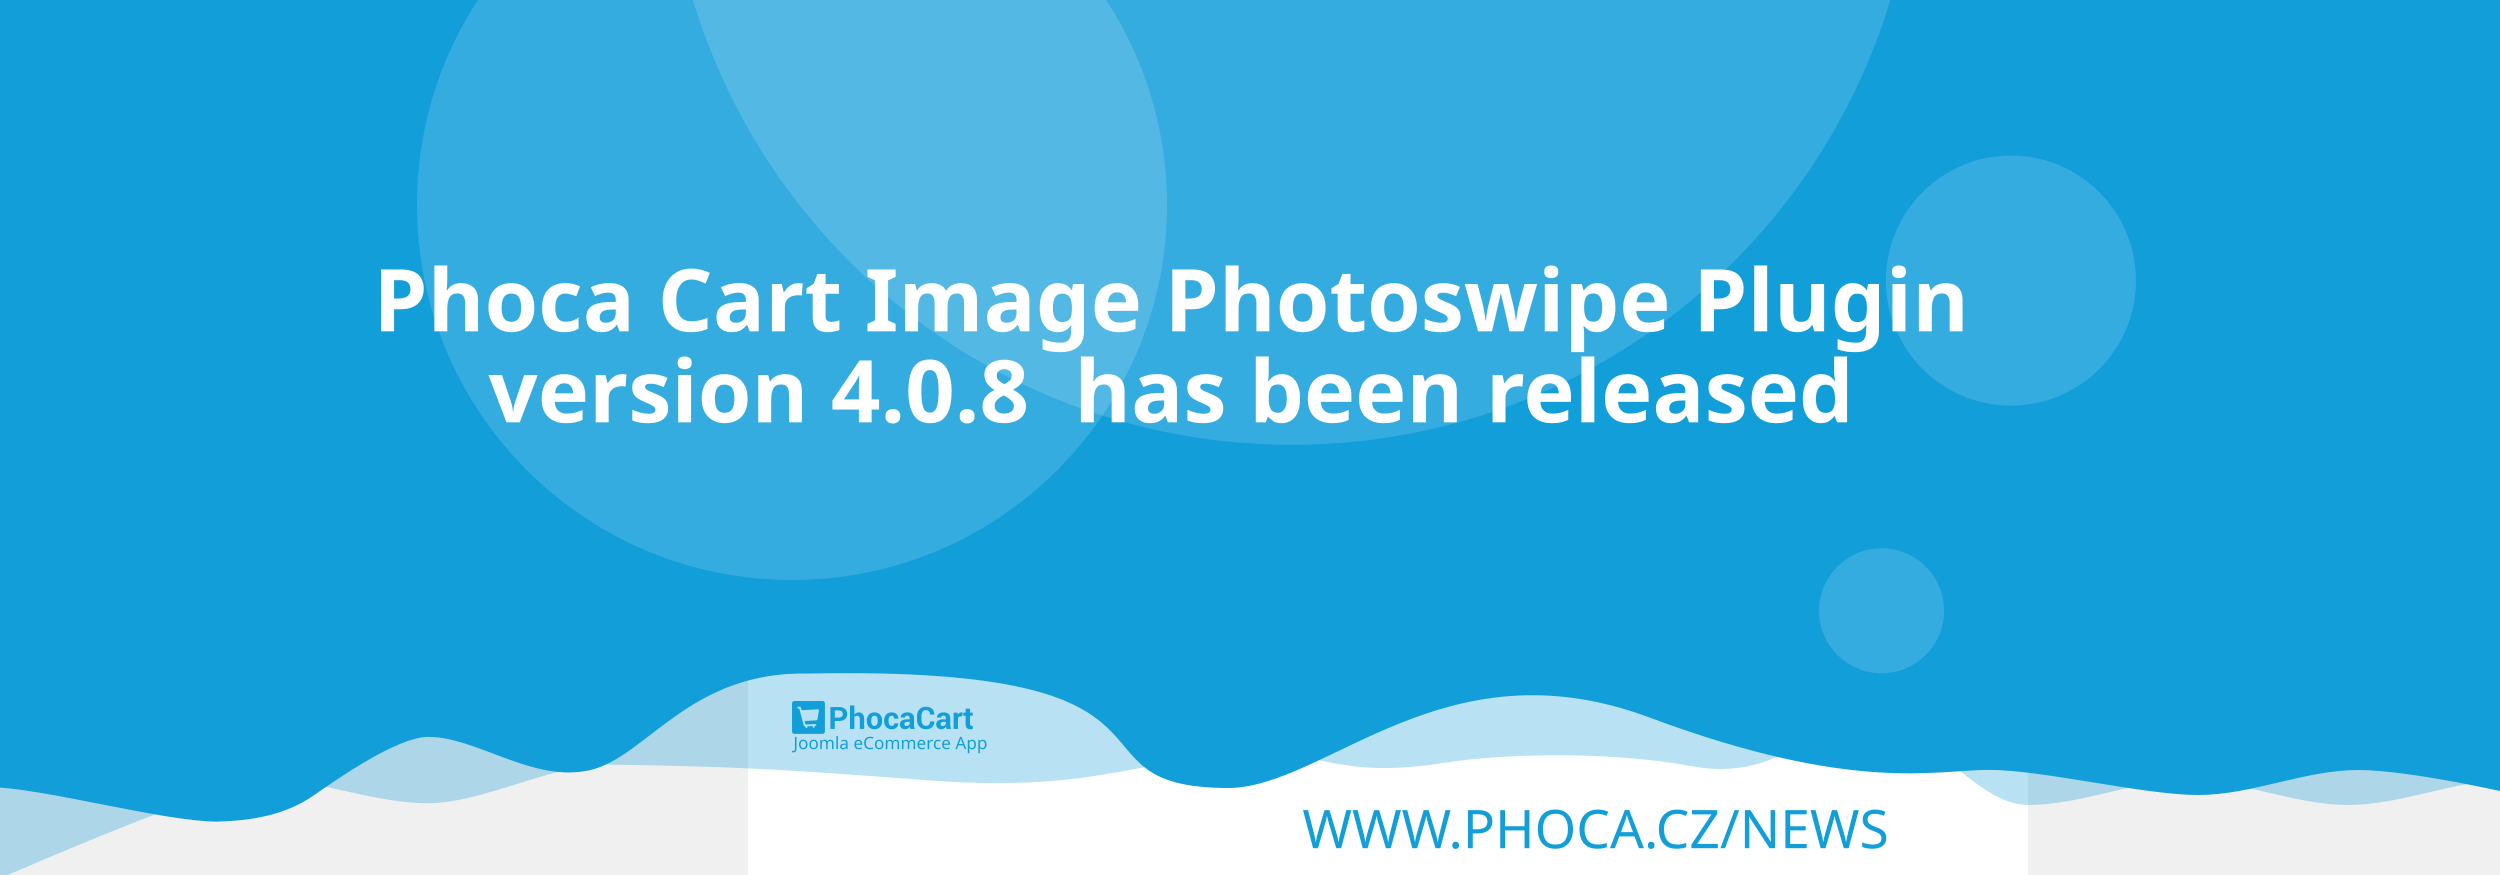
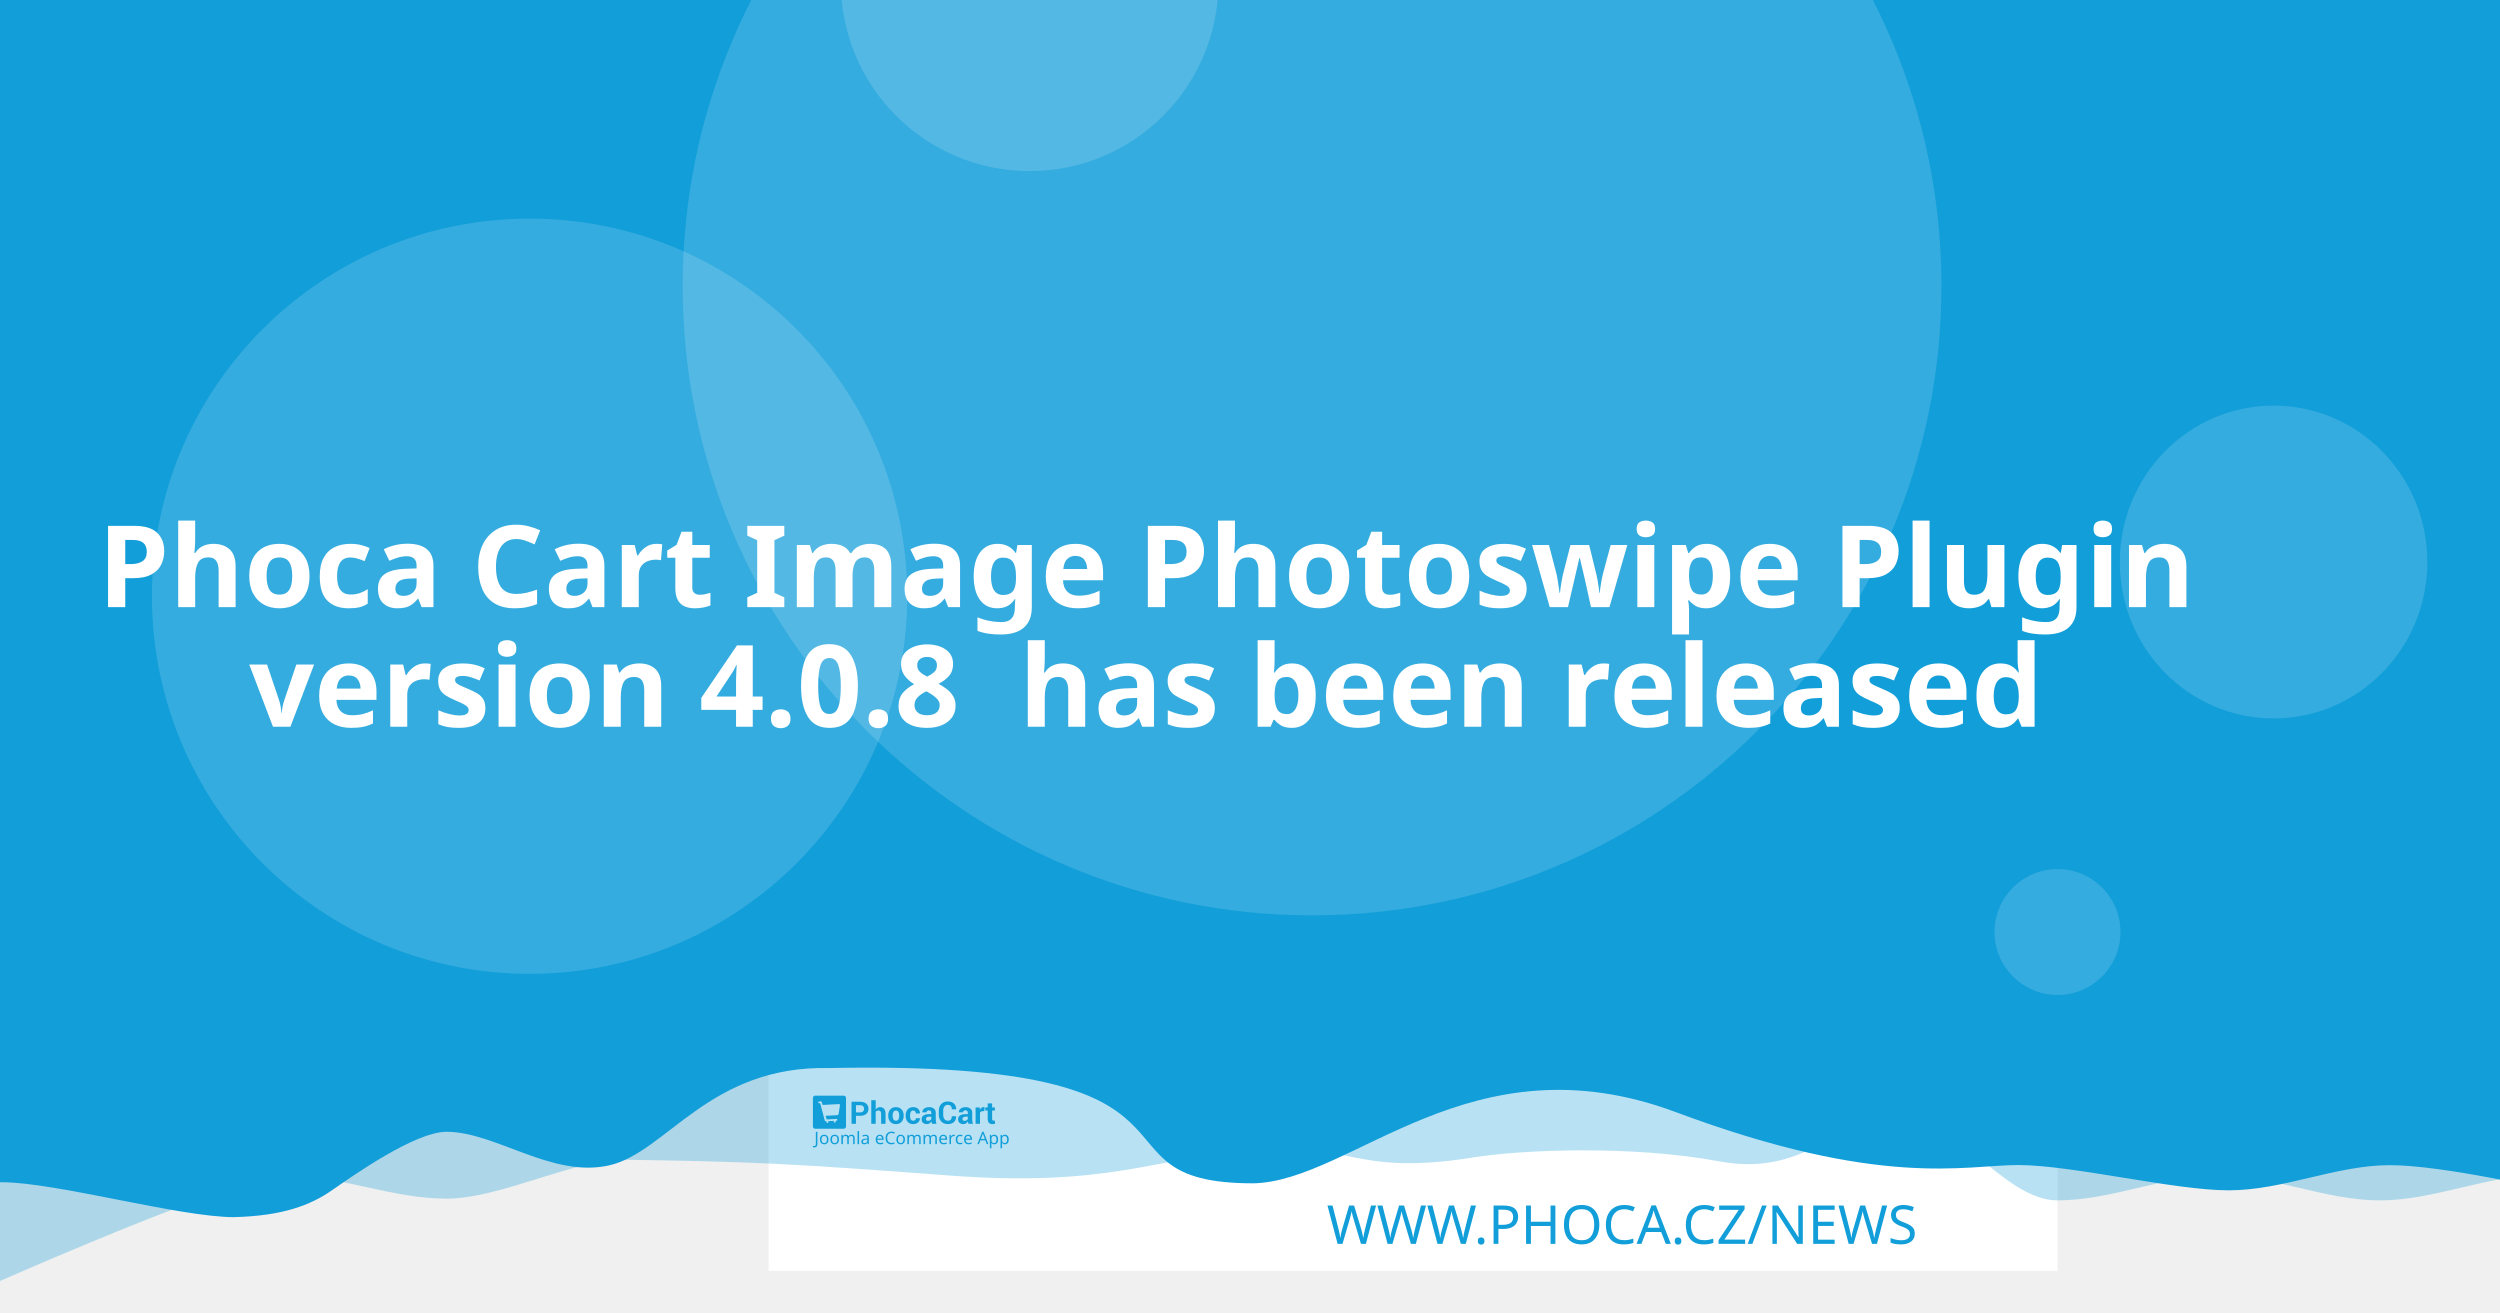
- <svg xmlns="http://www.w3.org/2000/svg" width="1000" height="350" viewBox="0 0 1000 350" version="1.1" id="svg5">
+ <svg xmlns="http://www.w3.org/2000/svg" width="1200" height="630" viewBox="0 0 1200 630" version="1.1" id="svg5">
  <defs id="defs2" />
  <g id="layer1">
-     <path d="m 10.656,-65.038 a 6.384,6.384 0 0 0 -6.384,6.384 v 81.087 a 6.384,6.384 0 0 0 6.384,6.384 h 81.083 a 6.384,6.384 0 0 0 6.384,-6.384 v -81.087 a 6.384,6.384 0 0 0 -6.384,-6.384 z m 16.084,16.188 c 0.591,-0.033 1.134,0.125 1.642,0.482 0.508,0.359 0.842,0.809 1.006,1.355 l 2.415,8.308 46.517,-2.44 c 0.829,-0.043 1.521,0.245 2.074,0.86 0.55,0.606 0.769,1.334 0.636,2.174 l -3.898,24.937 c -0.138,0.736 -0.57,1.497 -1.288,2.273 -0.719,0.787 -1.656,1.211 -2.797,1.272 l -32.861,1.721 3.038,10.253 27.775,-1.455 c 0.726,-0.04 1.351,0.178 1.887,0.648 0.523,0.483 0.803,1.086 0.844,1.812 0.038,0.726 -0.178,1.352 -0.648,1.887 -0.483,0.525 -1.086,0.806 -1.812,0.844 l -2.597,0.137 0.137,2.593 c 0.038,0.729 -0.178,1.356 -0.661,1.879 -0.472,0.535 -1.071,0.819 -1.8,0.856 -0.726,0.038 -1.353,-0.178 -1.879,-0.661 -0.535,-0.472 -0.814,-1.073 -0.852,-1.8 l -0.137,-2.593 -15.573,0.81 0.133,2.597 c 0.038,0.729 -0.176,1.356 -0.648,1.879 -0.483,0.535 -1.086,0.818 -1.812,0.856 -0.726,0.04 -1.352,-0.178 -1.887,-0.661 -0.525,-0.472 -0.806,-1.073 -0.844,-1.8 l -0.137,-2.597 -1.608,0.083 c -0.623,0.033 -1.193,-0.112 -1.721,-0.428 -0.515,-0.317 -0.883,-0.632 -1.11,-0.931 l -0.287,-0.507 -13.05,-49.343 -2.805,0.146 c -0.696,0.038 -1.312,-0.181 -1.858,-0.661 -0.545,-0.472 -0.835,-1.069 -0.873,-1.795 -0.038,-0.729 0.186,-1.353 0.682,-1.879 0.493,-0.535 1.083,-0.818 1.779,-0.856 z" style="fill:#ffffff;stroke-width:1;paint-order:stroke fill markers" id="path400" />
-     <rect style="opacity:1;fill:#ffffff;stroke-width:5;stroke-linejoin:round;paint-order:stroke fill markers" id="rect723" width="512" height="512" x="299.205" y="-162" />
-     <path id="rect4460" style="opacity:0.3;fill:#129ed9;fill-opacity:1;stroke-width:5;stroke-linejoin:round;paint-order:stroke fill markers" d="M 43.205,-158 H 1067.205 v 480 c 0,0 -42.667,-10 -64,-10 -21.333,0 -42.408,10 -64,10 -21.592,0 -42.667,-10 -64,-10 -21.333,0 -42.408,10 -64,10 -21.592,0 -41.887,-34.701 -63.221,-34.701 -21.333,0 -35.645,25.795 -70.761,19.246 -35.116,-6.549 -78.862,-4.741 -98.515,-1.547 -47.289,7.533 -49.247,-6.724 -87.369,-3.311 -38.122,3.413 -56.921,15.193 -120.307,10.429 -63.387,-4.764 -76.988,-5.458 -128.724,-6.272 -21.333,0 -49.51,15.47 -71.103,15.47 -21.592,0 -42.667,-9.314 -64,-9.314 -21.333,0 -142.622,54.974 -142.622,54.974 z" />
-     <path id="rect4460-5" style="fill:#129ed9;fill-opacity:1;stroke-width:5;stroke-linejoin:round;paint-order:stroke fill markers" d="M -16.795,-162 H 1007.205 v 480 c 0,0 -42.667,-10 -64,-10 -21.333,0 -42.408,10 -64,10 -21.592,0 -62.256,-10.048 -83.59,-10.048 -21.333,0 -54.449,9.448 -136.059,-21.03 -81.61,-30.478 -128.583,27.669 -167.971,28.291 -70.795,-0.042 -2.945,-49.095 -168.203,-45.791 -47.74,-1.123 -64.656,33.461 -87.469,38.651 -22.813,5.19 -45.091,-13.328 -64.676,-13.328 -12.358,0 -36.795,17.189 -45.417,23.186 -8.622,5.997 -19.64,10.226 -38.998,10.717 -21.592,0 -70.812,-13.859 -92.145,-13.859 -21.333,0 -11.473,3.211 -11.473,3.211 z" />
-     <circle style="opacity:0.15;fill:#ffffff;fill-opacity:1;stroke-width:5;stroke-linejoin:round;paint-order:stroke fill markers" id="path8376" cx="516.67" cy="-72.081" r="250" />
-     <text xml:space="preserve" style="font-style:normal;font-weight:normal;font-size:21.333px;line-height:1.25;font-family:sans-serif;fill:#129ed9;fill-opacity:1;stroke:none" x="783.247" y="339.277" id="text2910-3-7">
-       <tspan id="tspan2908-6-5" x="783.247" y="339.277" style="font-style:normal;font-variant:normal;font-weight:300;font-stretch:normal;font-size:21.333px;font-family:Montserrat;-inkscape-font-specification:'Montserrat Light';text-align:end;text-anchor:end;fill:#129ed9;fill-opacity:1">WWW.PHOCA.CZ/NEWS</tspan>
+     <path d="m 20.256,108.517 a 7.714,7.714 0 0 0 -7.714,7.714 v 97.981 a 7.714,7.714 0 0 0 7.714,7.714 h 97.976 a 7.714,7.714 0 0 0 7.714,-7.714 v -97.981 a 7.714,7.714 0 0 0 -7.714,-7.714 z m 19.435,19.56 c 0.714,-0.04 1.37,0.151 1.984,0.583 0.613,0.434 1.018,0.978 1.215,1.637 l 2.918,10.039 56.209,-2.948 c 1.002,-0.052 1.838,0.296 2.506,1.04 0.665,0.732 0.929,1.612 0.768,2.626 l -4.71,30.132 c -0.167,0.89 -0.688,1.809 -1.557,2.747 -0.869,0.95 -2.001,1.463 -3.38,1.537 l -39.707,2.079 3.671,12.389 33.562,-1.758 c 0.878,-0.049 1.633,0.215 2.28,0.783 0.632,0.583 0.971,1.312 1.019,2.19 0.046,0.878 -0.215,1.633 -0.783,2.28 -0.583,0.635 -1.312,0.974 -2.19,1.019 l -3.139,0.166 0.166,3.134 c 0.046,0.881 -0.215,1.638 -0.798,2.27 -0.571,0.647 -1.294,0.99 -2.174,1.034 -0.878,0.046 -1.635,-0.215 -2.27,-0.798 -0.647,-0.571 -0.984,-1.297 -1.03,-2.174 l -0.166,-3.134 -18.817,0.979 0.161,3.139 c 0.046,0.881 -0.212,1.638 -0.783,2.27 -0.583,0.647 -1.312,0.988 -2.19,1.034 -0.878,0.049 -1.633,-0.215 -2.28,-0.798 -0.635,-0.571 -0.974,-1.297 -1.019,-2.174 l -0.166,-3.139 -1.943,0.101 c -0.753,0.039 -1.441,-0.135 -2.079,-0.517 -0.623,-0.383 -1.068,-0.764 -1.341,-1.125 l -0.347,-0.613 -15.769,-59.624 -3.39,0.176 c -0.841,0.046 -1.586,-0.219 -2.245,-0.798 -0.659,-0.571 -1.009,-1.292 -1.055,-2.169 -0.046,-0.881 0.225,-1.635 0.824,-2.27 0.595,-0.647 1.308,-0.989 2.149,-1.034 z" style="fill:#ffffff;stroke-width:1.208;paint-order:stroke fill markers" id="path400" />
+     <rect style="opacity:1;fill:#ffffff;stroke-width:6.042;stroke-linejoin:round;paint-order:stroke fill markers" id="rect723" width="618.676" height="618.676" x="368.924" y="-8.647" />
+     <path id="rect4460" style="opacity:0.3;fill:#129ed9;fill-opacity:1;stroke-width:6.042;stroke-linejoin:round;paint-order:stroke fill markers" d="M 59.586,-3.814 H 1296.938 v 580.009 c 0,0 -51.556,-12.084 -77.334,-12.084 -25.778,0 -51.244,12.084 -77.335,12.084 -26.091,0 -51.556,-12.084 -77.334,-12.084 -25.778,0 -51.244,12.084 -77.335,12.084 -26.091,0 -50.615,-41.931 -76.393,-41.931 -25.778,0 -43.072,31.169 -85.504,23.256 -42.433,-7.913 -95.293,-5.729 -119.04,-1.869 -57.142,9.103 -59.508,-8.125 -105.573,-4.001 -46.065,4.124 -68.78,18.359 -145.373,12.602 -76.593,-5.757 -93.029,-6.595 -155.544,-7.578 -25.778,0 -59.826,18.693 -85.917,18.693 -26.091,0 -51.556,-11.254 -77.334,-11.254 -25.778,0 -172.338,66.428 -172.338,66.428 z" />
+     <path id="rect4460-5" style="fill:#129ed9;fill-opacity:1;stroke-width:6.042;stroke-linejoin:round;paint-order:stroke fill markers" d="M -12.915,-8.647 H 1224.437 v 580.009 c 0,0 -51.556,-12.084 -77.334,-12.084 -25.778,0 -51.243,12.084 -77.334,12.084 -26.091,0 -75.228,-12.142 -101.006,-12.142 -25.778,0 -65.794,11.416 -164.408,-25.412 -98.613,-36.828 -155.373,33.433 -202.968,34.185 -85.545,-0.05 -3.558,-59.324 -203.248,-55.331 -57.687,-1.357 -78.127,40.433 -105.693,46.704 -27.566,6.271 -54.486,-16.105 -78.151,-16.105 -14.933,0 -44.462,20.77 -54.88,28.017 -10.418,7.247 -23.732,12.357 -47.124,12.95 -26.091,0 -85.565,-16.747 -111.343,-16.747 -25.778,0 -13.863,3.88 -13.863,3.88 z" />
+     <circle style="opacity:0.15;fill:#ffffff;fill-opacity:1;stroke-width:6.042;stroke-linejoin:round;paint-order:stroke fill markers" id="path8376" cx="629.794" cy="137.279" r="302.088" />
+     <text xml:space="preserve" style="font-style:normal;font-weight:normal;font-size:25.778px;line-height:1.25;font-family:sans-serif;fill:#129ed9;fill-opacity:1;stroke:none;stroke-width:1.208" x="953.817" y="597.071" id="text2910-3-7">
+       <tspan id="tspan2908-6-5" x="953.817" y="597.071" style="font-style:normal;font-variant:normal;font-weight:300;font-stretch:normal;font-size:25.778px;font-family:Montserrat;-inkscape-font-specification:'Montserrat Light';text-align:end;text-anchor:end;fill:#129ed9;fill-opacity:1;stroke-width:1.208">WWW.PHOCA.CZ/NEWS</tspan>
    </text>
-     <text xml:space="preserve" style="font-style:normal;font-variant:normal;font-weight:600;font-stretch:normal;font-size:34.667px;line-height:1.05;font-family:Rubik;-inkscape-font-specification:'Rubik Semi-Bold';fill:#ffffff;fill-opacity:1;stroke:none" x="500" y="96.133" id="text11252">
-       <tspan x="500" y="96.133" id="tspan403" style="text-align:center;text-anchor:middle" />
-       <tspan x="500" y="132.533" style="font-size:34.667px;text-align:center;text-anchor:middle" id="tspan444">Phoca Cart Image Photoswipe Plugin</tspan>
-       <tspan x="500" y="168.933" id="tspan2906" style="font-size:34.667px;text-align:center;text-anchor:middle">version 4.0.8
+     <text xml:space="preserve" style="font-style:normal;font-variant:normal;font-weight:600;font-stretch:normal;font-size:54.666px;line-height:1.05;font-family:Rubik;-inkscape-font-specification:'Rubik Semi-Bold';fill:#ffffff;fill-opacity:1;stroke:none;stroke-width:1.577" x="600" y="234.034" id="text11252">
+       <tspan x="600" y="234.034" id="tspan403" style="text-align:center;text-anchor:middle;stroke-width:1.577" />
+       <tspan x="600" y="291.433" style="font-size:54.666px;text-align:center;text-anchor:middle;stroke-width:1.577" id="tspan444">Phoca Cart Image Photoswipe Plugin</tspan>
+       <tspan x="600" y="348.833" id="tspan2906" style="font-size:54.666px;text-align:center;text-anchor:middle;stroke-width:1.577">version 4.0.8
 has been released</tspan>
-       <tspan x="500" y="205.333" id="tspan1994" style="font-size:34.667px" />
+       <tspan x="600" y="406.232" id="tspan1994" style="font-size:54.666px;stroke-width:1.577" />
    </text>
-     <circle style="opacity:0.15;fill:#ffffff;fill-opacity:1;stroke-width:5;stroke-linejoin:round;paint-order:stroke fill markers" id="path8376-9" cx="316.809" cy="82" r="150" />
-     <circle style="opacity:0.15;fill:#ffffff;fill-opacity:1;stroke-width:5;stroke-linejoin:round;paint-order:stroke fill markers" id="path8376-6" cx="402.909" cy="-161.883" r="75" />
-     <circle style="opacity:0.15;fill:#ffffff;fill-opacity:1;stroke-width:5;stroke-linejoin:round;paint-order:stroke fill markers" id="path8376-6-2" cx="804.374" cy="112.238" r="50" />
-     <g id="g8950" transform="matrix(0.298069,0,0,0.298069,406.5401,173.2596)" style="fill:#129ed9;fill-opacity:1;stroke-width:3.355">
+     <circle style="opacity:0.15;fill:#ffffff;fill-opacity:1;stroke-width:6.042;stroke-linejoin:round;paint-order:stroke fill markers" id="path8376-9" cx="254.196" cy="286.191" r="181.253" />
+     <circle style="opacity:0.15;fill:#ffffff;fill-opacity:1;stroke-width:6.042;stroke-linejoin:round;paint-order:stroke fill markers" id="path8376-6" cx="494.235" cy="-8.506" r="90.626" />
+     <ellipse style="opacity:0.15;fill:#ffffff;fill-opacity:1;stroke-width:7.442;stroke-linejoin:round;paint-order:stroke fill markers" id="path8376-6-2" cx="1091.315" cy="269.776" rx="73.793" ry="75.059" />
+     <g id="g8950" transform="matrix(0.360172,0,0,0.360172,498.6223,396.4642)" style="fill:#129ed9;fill-opacity:1;stroke-width:3.355">
      <g id="g895" transform="translate(-301.0409,359.4151)" style="fill:#129ed9;fill-opacity:1;stroke-width:3.355">
        <g transform="matrix(1.3333,0,0,-1.3333,-75.59,850.15)" fill="#ffffff" image-rendering="optimizeQuality" id="g280" style="clip-rule:evenodd;fill:#129ed9;fill-opacity:1;stroke-width:8.934;shape-rendering:geometricPrecision">
          <path d="m 99.728,617.49 v -7.994 h -4.423 v 22.031 h 8.784 c 2.532,0 4.527,-0.646 5.979,-1.937 1.452,-1.291 2.181,-2.99 2.181,-5.097 0,-2.107 -0.729,-3.801 -2.181,-5.082 -1.452,-1.281 -3.446,-1.921 -5.979,-1.921 z m 0,3.408 h 4.361 c 1.23,0 2.165,0.336 2.801,1.002 0.635,0.671 0.951,1.523 0.951,2.561 0,1.059 -0.315,1.932 -0.946,2.623 -0.63,0.687 -1.566,1.033 -2.806,1.033 H 99.728 Z" id="path262" style="fill:#129ed9;fill-opacity:1;stroke-width:3.355" />
          <path d="m 119.45,623.79 c 0.517,0.749 1.147,1.327 1.891,1.746 0.749,0.418 1.576,0.63 2.485,0.63 1.705,0 3.043,-0.568 4.02,-1.704 0.971,-1.131 1.457,-2.887 1.457,-5.252 v -9.714 h -4.418 v 9.76 c 0,1.276 -0.227,2.174 -0.677,2.706 -0.445,0.532 -1.116,0.795 -2.005,0.795 -0.605,0 -1.137,-0.108 -1.602,-0.325 -0.465,-0.217 -0.847,-0.522 -1.152,-0.919 v -12.017 h -4.418 v 23.611 h 4.418 z" id="path264" style="fill:#129ed9;fill-opacity:1;stroke-width:3.355" />
          <path d="m 131.96,617.83 c 0,2.438 0.682,4.436 2.046,5.996 1.359,1.554 3.25,2.334 5.663,2.334 2.418,0 4.315,-0.774 5.689,-2.329 1.375,-1.549 2.062,-3.553 2.062,-6.001 v -0.32 c 0,-2.458 -0.687,-4.462 -2.051,-6.011 -1.369,-1.544 -3.261,-2.319 -5.674,-2.319 -2.418,0 -4.315,0.775 -5.684,2.319 -1.364,1.549 -2.051,3.553 -2.051,6.011 z m 4.408,-0.31 c 0,-1.487 0.264,-2.68 0.785,-3.584 0.527,-0.899 1.375,-1.348 2.542,-1.348 1.142,0 1.979,0.454 2.506,1.358 0.532,0.904 0.796,2.097 0.796,3.574 v 0.315 c 0,1.446 -0.269,2.629 -0.801,3.542 -0.537,0.914 -1.38,1.374 -2.527,1.374 -1.142,0 -1.979,-0.46 -2.506,-1.379 -0.532,-0.919 -0.796,-2.102 -0.796,-3.537 z" id="path266" style="fill:#129ed9;fill-opacity:1;stroke-width:3.355" />
          <path d="m 157.01,612.59 c 0.79,0 1.421,0.227 1.891,0.682 0.475,0.454 0.713,1.064 0.713,1.828 h 4.015 l 0.041,-0.093 c 0.041,-1.653 -0.579,-3.037 -1.871,-4.152 -1.287,-1.116 -2.883,-1.673 -4.79,-1.673 -2.439,0 -4.325,0.769 -5.648,2.314 -1.318,1.544 -1.979,3.522 -1.979,5.944 v 0.449 c 0,2.412 0.656,4.395 1.974,5.944 1.317,1.554 3.198,2.329 5.638,2.329 2.02,0 3.648,-0.573 4.883,-1.725 1.235,-1.151 1.835,-2.664 1.793,-4.539 l -0.031,-0.088 h -4.026 c 0,0.842 -0.233,1.544 -0.698,2.107 -0.46,0.558 -1.101,0.837 -1.922,0.837 -1.168,0 -1.995,-0.454 -2.475,-1.358 -0.476,-0.904 -0.718,-2.071 -0.718,-3.496 v -0.454 c 0,-1.456 0.243,-2.628 0.718,-3.522 0.48,-0.888 1.312,-1.332 2.491,-1.332" id="path268" style="fill:#129ed9;fill-opacity:1;stroke-width:3.355" />
          <path d="m 175.8,609.49 c -0.165,0.372 -0.305,0.764 -0.419,1.183 -0.119,0.413 -0.202,0.837 -0.248,1.27 -0.455,-0.8 -1.054,-1.456 -1.798,-1.978 -0.739,-0.521 -1.628,-0.785 -2.656,-0.785 -1.715,0 -3.038,0.439 -3.963,1.322 -0.93,0.883 -1.395,2.086 -1.395,3.604 0,1.606 0.62,2.845 1.855,3.729 1.235,0.883 3.038,1.322 5.41,1.322 h 2.47 v 1.301 c 0,0.785 -0.207,1.394 -0.62,1.828 -0.413,0.434 -1.023,0.651 -1.834,0.651 -0.713,0 -1.266,-0.175 -1.653,-0.522 -0.393,-0.346 -0.584,-0.826 -0.584,-1.446 l -4.268,0.016 -0.016,0.093 c -0.072,1.379 0.527,2.572 1.798,3.579 1.271,1.002 2.946,1.503 5.013,1.503 1.958,0 3.545,-0.496 4.769,-1.492 1.22,-0.992 1.829,-2.406 1.829,-4.24 v -6.76 c 0,-0.769 0.062,-1.492 0.176,-2.164 0.119,-0.676 0.299,-1.348 0.553,-2.014 z m -4.046,2.943 c 0.78,0 1.468,0.191 2.077,0.574 0.605,0.382 1.013,0.826 1.225,1.332 v 2.308 h -2.47 c -0.935,0 -1.648,-0.232 -2.134,-0.702 -0.481,-0.47 -0.724,-1.033 -0.724,-1.699 0,-0.542 0.181,-0.981 0.542,-1.312 0.367,-0.336 0.858,-0.501 1.483,-0.501" id="path270" style="fill:#129ed9;fill-opacity:1;stroke-width:3.355" />
          <path d="m 199.84,617.01 0.031,-0.088 c 0.041,-2.37 -0.682,-4.25 -2.17,-5.645 -1.488,-1.394 -3.555,-2.091 -6.201,-2.091 -2.656,0 -4.811,0.852 -6.464,2.556 -1.653,1.704 -2.486,3.894 -2.486,6.579 v 4.369 c 0,2.67 0.812,4.86 2.424,6.574 1.617,1.715 3.715,2.572 6.299,2.572 2.723,0 4.852,-0.697 6.386,-2.097 1.535,-1.399 2.284,-3.305 2.243,-5.717 l -0.031,-0.088 h -4.299 c 0,1.451 -0.346,2.561 -1.044,3.336 -0.698,0.769 -1.783,1.157 -3.255,1.157 -1.323,0 -2.372,-0.537 -3.147,-1.606 -0.78,-1.074 -1.168,-2.438 -1.168,-4.1 v -4.39 c 0,-1.683 0.408,-3.057 1.225,-4.131 0.822,-1.069 1.922,-1.606 3.317,-1.606 1.38,0 2.403,0.372 3.064,1.11 0.661,0.744 0.992,1.844 0.992,3.305 z" id="path272" style="fill:#129ed9;fill-opacity:1;stroke-width:3.355" />
          <path d="m 212.27,609.49 c -0.165,0.372 -0.305,0.764 -0.419,1.183 -0.119,0.413 -0.202,0.837 -0.248,1.27 -0.455,-0.8 -1.054,-1.456 -1.798,-1.978 -0.739,-0.521 -1.628,-0.785 -2.656,-0.785 -1.716,0 -3.038,0.439 -3.963,1.322 -0.93,0.883 -1.395,2.086 -1.395,3.604 0,1.606 0.62,2.845 1.855,3.729 1.235,0.883 3.039,1.322 5.41,1.322 h 2.47 v 1.301 c 0,0.785 -0.207,1.394 -0.62,1.828 -0.413,0.434 -1.023,0.651 -1.834,0.651 -0.713,0 -1.266,-0.175 -1.654,-0.522 -0.393,-0.346 -0.584,-0.826 -0.584,-1.446 l -4.268,0.016 -0.016,0.093 c -0.072,1.379 0.527,2.572 1.798,3.579 1.271,1.002 2.945,1.503 5.013,1.503 1.958,0 3.545,-0.496 4.769,-1.492 1.22,-0.992 1.829,-2.406 1.829,-4.24 v -6.76 c 0,-0.769 0.062,-1.492 0.176,-2.164 0.119,-0.676 0.3,-1.348 0.553,-2.014 z m -4.046,2.943 c 0.78,0 1.468,0.191 2.077,0.574 0.605,0.382 1.013,0.826 1.224,1.332 v 2.308 h -2.47 c -0.935,0 -1.649,-0.232 -2.134,-0.702 -0.481,-0.47 -0.723,-1.033 -0.723,-1.699 0,-0.542 0.181,-0.981 0.542,-1.312 0.367,-0.336 0.858,-0.501 1.483,-0.501" id="path274" style="fill:#129ed9;fill-opacity:1;stroke-width:3.355" />
          <path d="m 227.92,622.06 -1.617,0.046 c -0.656,0 -1.199,-0.134 -1.623,-0.408 -0.423,-0.274 -0.744,-0.656 -0.966,-1.152 v -11.052 h -4.408 v 16.36 h 4.103 l 0.196,-2.422 c 0.382,0.857 0.883,1.528 1.494,2.009 0.61,0.48 1.312,0.723 2.108,0.723 0.223,0 0.429,-0.015 0.615,-0.052 0.186,-0.036 0.377,-0.077 0.568,-0.129 z" id="path276" style="fill:#129ed9;fill-opacity:1;stroke-width:3.355" />
          <path d="m 235.83,629.86 v -4.007 h 2.754 v -3.099 H 235.83 v -8.33 c 0,-0.635 0.129,-1.09 0.393,-1.363 0.263,-0.274 0.615,-0.408 1.059,-0.408 0.232,0 0.434,0.01 0.599,0.036 0.166,0.026 0.362,0.072 0.579,0.129 l 0.383,-3.181 c -0.445,-0.155 -0.878,-0.268 -1.302,-0.341 -0.424,-0.078 -0.884,-0.114 -1.38,-0.114 -1.524,0 -2.697,0.418 -3.519,1.255 -0.822,0.837 -1.235,2.159 -1.235,3.977 v 8.34 h -2.392 v 3.099 h 2.392 v 4.007 z" id="path278" style="fill:#129ed9;fill-opacity:1;stroke-width:3.355" />
        </g>
        <g fill="#ffffff" fill-rule="evenodd" image-rendering="optimizeQuality" stroke-width="1.934" aria-label="Joomla eCommerce App" id="g318" style="clip-rule:evenodd;fill:#129ed9;fill-opacity:1;shape-rendering:geometricPrecision">
          <path d="M 1.704,69 Q 1.151,69 0.736,68.908 0.321,68.839 -0.002,68.7 v -1.752 q 0.369,0.092 0.784,0.161 0.415,0.069 0.876,0.069 0.576,0 1.083,-0.231 0.53,-0.231 0.853,-0.807 0.323,-0.576 0.323,-1.614 v -16.368 h 2.075 v 16.206 q 0,2.374 -1.176,3.504 -1.176,1.13 -3.112,1.13 z" id="path282" style="fill:#129ed9;fill-opacity:1;stroke-width:1.934" />
          <path d="m 20.792,58.419 q 0,3.066 -1.568,4.749 -1.545,1.683 -4.196,1.683 -1.637,0 -2.928,-0.738 -1.268,-0.761 -2.006,-2.19 -0.738,-1.452 -0.738,-3.504 0,-3.066 1.545,-4.726 1.545,-1.66 4.196,-1.66 1.683,0 2.951,0.761 1.291,0.738 2.006,2.167 0.738,1.406 0.738,3.458 z m -9.336,0 q 0,2.19 0.853,3.481 0.876,1.268 2.766,1.268 1.867,0 2.743,-1.268 0.876,-1.291 0.876,-3.481 0,-2.19 -0.876,-3.435 -0.876,-1.245 -2.766,-1.245 -1.89,0 -2.743,1.245 -0.853,1.245 -0.853,3.435 z" id="path284" style="fill:#129ed9;fill-opacity:1;stroke-width:1.934" />
          <path d="m 34.739,58.419 q 0,3.066 -1.568,4.749 -1.545,1.683 -4.196,1.683 -1.637,0 -2.928,-0.738 -1.268,-0.761 -2.006,-2.19 -0.738,-1.452 -0.738,-3.504 0,-3.066 1.545,-4.726 1.545,-1.66 4.196,-1.66 1.683,0 2.951,0.761 1.291,0.738 2.006,2.167 0.738,1.406 0.738,3.458 z m -9.336,0 q 0,2.19 0.853,3.481 0.876,1.268 2.766,1.268 1.867,0 2.743,-1.268 0.876,-1.291 0.876,-3.481 0,-2.19 -0.876,-3.435 -0.876,-1.245 -2.766,-1.245 -1.89,0 -2.743,1.245 -0.853,1.245 -0.853,3.435 z" id="path286" style="fill:#129ed9;fill-opacity:1;stroke-width:1.934" />
          <path d="m 51.499,52.033 q 2.098,0 3.135,1.083 1.037,1.06 1.037,3.458 V 64.62 H 53.666 v -7.953 q 0,-2.928 -2.513,-2.928 -1.798,0 -2.582,1.037 -0.761,1.037 -0.761,3.02 V 64.62 h -2.006 v -7.953 q 0,-2.928 -2.536,-2.928 -1.867,0 -2.582,1.153 -0.715,1.153 -0.715,3.32 v 6.409 h -2.029 v -12.356 h 1.637 l 0.3,1.683 h 0.115 q 0.576,-0.968 1.545,-1.429 0.991,-0.484 2.098,-0.484 2.905,0 3.781,2.075 h 0.115 q 0.622,-1.06 1.683,-1.568 1.083,-0.507 2.282,-0.507 z" id="path288" style="fill:#129ed9;fill-opacity:1;stroke-width:1.934" />
          <path d="M 61.527,64.62 H 59.498 V 47.1 h 2.029 z" id="path290" style="fill:#129ed9;fill-opacity:1;stroke-width:1.934" />
          <path d="m 70.126,52.056 q 2.259,0 3.343,0.991 1.083,0.991 1.083,3.158 v 8.414 h -1.475 l -0.392,-1.752 h -0.092 q -0.807,1.014 -1.706,1.498 -0.876,0.484 -2.444,0.484 -1.683,0 -2.789,-0.876 -1.107,-0.899 -1.107,-2.789 0,-1.844 1.452,-2.836 1.452,-1.014 4.472,-1.107 l 2.098,-0.069 v -0.738 q 0,-1.545 -0.669,-2.144 -0.669,-0.599 -1.89,-0.599 -0.968,0 -1.844,0.3 -0.876,0.277 -1.637,0.645 l -0.622,-1.522 q 0.807,-0.438 1.913,-0.738 1.107,-0.323 2.305,-0.323 z m 0.599,6.593 q -2.305,0.092 -3.204,0.738 -0.876,0.645 -0.876,1.821 0,1.037 0.622,1.522 0.645,0.484 1.637,0.484 1.568,0 2.605,-0.853 1.037,-0.876 1.037,-2.674 v -1.107 z" id="path292" style="fill:#129ed9;fill-opacity:1;stroke-width:1.934" />
          <path d="m 89.144,52.033 q 1.591,0 2.72,0.692 1.153,0.692 1.752,1.96 0.622,1.245 0.622,2.928 v 1.222 h -8.46 q 0.046,2.098 1.06,3.204 1.037,1.083 2.882,1.083 1.176,0 2.075,-0.207 0.922,-0.231 1.89,-0.645 v 1.775 q -0.945,0.415 -1.867,0.599 -0.922,0.207 -2.19,0.207 -1.752,0 -3.112,-0.715 -1.337,-0.715 -2.098,-2.121 -0.738,-1.429 -0.738,-3.481 0,-2.029 0.669,-3.481 0.692,-1.452 1.913,-2.236 1.245,-0.784 2.882,-0.784 z m -0.023,1.66 q -1.452,0 -2.305,0.945 -0.83,0.922 -0.991,2.582 h 6.293 q -0.023,-1.568 -0.738,-2.536 -0.715,-0.991 -2.259,-0.991 z" id="path294" style="fill:#129ed9;fill-opacity:1;stroke-width:1.934" />
          <path d="m 104.71,49.751 q -2.651,0 -4.173,1.775 -1.522,1.775 -1.522,4.864 0,3.066 1.406,4.864 1.429,1.775 4.265,1.775 1.083,0 2.052,-0.184 0.968,-0.184 1.89,-0.461 v 1.798 q -0.922,0.346 -1.913,0.507 -0.968,0.161 -2.328,0.161 -2.513,0 -4.196,-1.037 -1.683,-1.037 -2.536,-2.951 -0.83,-1.913 -0.83,-4.495 0,-2.49 0.899,-4.38 0.922,-1.913 2.697,-2.974 1.775,-1.083 4.311,-1.083 2.605,0 4.541,0.968 l -0.83,1.752 q -0.761,-0.346 -1.706,-0.622 -0.922,-0.277 -2.029,-0.277 z" id="path296" style="fill:#129ed9;fill-opacity:1;stroke-width:1.934" />
          <path d="m 122.69,58.419 q 0,3.066 -1.568,4.749 -1.545,1.683 -4.196,1.683 -1.637,0 -2.928,-0.738 -1.268,-0.761 -2.006,-2.19 -0.738,-1.452 -0.738,-3.504 0,-3.066 1.545,-4.726 1.545,-1.66 4.196,-1.66 1.683,0 2.951,0.761 1.291,0.738 2.006,2.167 0.738,1.406 0.738,3.458 z m -9.336,0 q 0,2.19 0.853,3.481 0.876,1.268 2.766,1.268 1.867,0 2.743,-1.268 0.876,-1.291 0.876,-3.481 0,-2.19 -0.876,-3.435 -0.876,-1.245 -2.766,-1.245 -1.89,0 -2.743,1.245 -0.853,1.245 -0.853,3.435 z" id="path298" style="fill:#129ed9;fill-opacity:1;stroke-width:1.934" />
          <path d="m 139.45,52.033 q 2.098,0 3.135,1.083 1.037,1.06 1.037,3.458 V 64.62 h -2.006 v -7.953 q 0,-2.928 -2.513,-2.928 -1.798,0 -2.582,1.037 -0.761,1.037 -0.761,3.02 V 64.62 h -2.006 v -7.953 q 0,-2.928 -2.536,-2.928 -1.867,0 -2.582,1.153 -0.715,1.153 -0.715,3.32 v 6.409 h -2.029 v -12.356 h 1.637 l 0.3,1.683 h 0.115 q 0.576,-0.968 1.545,-1.429 0.991,-0.484 2.098,-0.484 2.905,0 3.781,2.075 h 0.115 q 0.622,-1.06 1.683,-1.568 1.083,-0.507 2.282,-0.507 z" id="path300" style="fill:#129ed9;fill-opacity:1;stroke-width:1.934" />
          <path d="m 161,52.033 q 2.098,0 3.135,1.083 1.037,1.06 1.037,3.458 V 64.62 h -2.006 v -7.953 q 0,-2.928 -2.513,-2.928 -1.798,0 -2.582,1.037 -0.761,1.037 -0.761,3.02 V 64.62 h -2.006 v -7.953 q 0,-2.928 -2.536,-2.928 -1.867,0 -2.582,1.153 -0.715,1.153 -0.715,3.32 v 6.409 h -2.029 v -12.356 h 1.637 l 0.3,1.683 h 0.115 q 0.576,-0.968 1.545,-1.429 0.991,-0.484 2.098,-0.484 2.905,0 3.781,2.075 h 0.115 q 0.622,-1.06 1.683,-1.568 1.083,-0.507 2.282,-0.507 z" id="path302" style="fill:#129ed9;fill-opacity:1;stroke-width:1.934" />
          <path d="m 173.77,52.033 q 1.591,0 2.72,0.692 1.153,0.692 1.752,1.96 0.622,1.245 0.622,2.928 v 1.222 h -8.46 q 0.046,2.098 1.06,3.204 1.037,1.083 2.882,1.083 1.176,0 2.075,-0.207 0.922,-0.231 1.89,-0.645 v 1.775 q -0.945,0.415 -1.867,0.599 -0.922,0.207 -2.19,0.207 -1.752,0 -3.112,-0.715 -1.337,-0.715 -2.098,-2.121 -0.738,-1.429 -0.738,-3.481 0,-2.029 0.669,-3.481 0.692,-1.452 1.913,-2.236 1.245,-0.784 2.882,-0.784 z m -0.023,1.66 q -1.452,0 -2.305,0.945 -0.83,0.922 -0.991,2.582 h 6.293 q -0.023,-1.568 -0.738,-2.536 -0.715,-0.991 -2.259,-0.991 z" id="path304" style="fill:#129ed9;fill-opacity:1;stroke-width:1.934" />
          <path d="m 187.76,52.033 q 0.346,0 0.738,0.046 0.415,0.023 0.715,0.092 l -0.254,1.867 q -0.3,-0.069 -0.669,-0.115 -0.346,-0.046 -0.669,-0.046 -0.945,0 -1.775,0.53 -0.83,0.507 -1.337,1.452 -0.484,0.922 -0.484,2.167 v 6.593 h -2.029 v -12.356 h 1.66 l 0.231,2.259 h 0.092 q 0.599,-1.014 1.545,-1.752 0.945,-0.738 2.236,-0.738 z" id="path306" style="fill:#129ed9;fill-opacity:1;stroke-width:1.934" />
          <path d="m 196.02,64.851 q -1.637,0 -2.928,-0.669 -1.268,-0.669 -2.006,-2.075 -0.715,-1.406 -0.715,-3.596 0,-2.282 0.761,-3.712 0.761,-1.429 2.052,-2.098 1.314,-0.669 2.974,-0.669 0.945,0 1.821,0.207 0.876,0.184 1.429,0.461 l -0.622,1.683 q -0.553,-0.207 -1.291,-0.392 -0.738,-0.184 -1.383,-0.184 -3.642,0 -3.642,4.68 0,2.236 0.876,3.435 0.899,1.176 2.651,1.176 1.014,0 1.775,-0.207 0.784,-0.207 1.429,-0.507 v 1.798 q -0.622,0.323 -1.383,0.484 -0.738,0.184 -1.798,0.184 z" id="path308" style="fill:#129ed9;fill-opacity:1;stroke-width:1.934" />
          <path d="m 206.9,52.033 q 1.591,0 2.72,0.692 1.153,0.692 1.752,1.96 0.622,1.245 0.622,2.928 v 1.222 h -8.46 q 0.046,2.098 1.06,3.204 1.037,1.083 2.882,1.083 1.176,0 2.075,-0.207 0.922,-0.231 1.89,-0.645 v 1.775 q -0.945,0.415 -1.867,0.599 -0.922,0.207 -2.19,0.207 -1.752,0 -3.112,-0.715 -1.337,-0.715 -2.098,-2.121 -0.738,-1.429 -0.738,-3.481 0,-2.029 0.669,-3.481 0.692,-1.452 1.913,-2.236 1.245,-0.784 2.882,-0.784 z m -0.023,1.66 q -1.452,0 -2.305,0.945 -0.83,0.922 -0.991,2.582 h 6.293 q -0.023,-1.568 -0.738,-2.536 -0.715,-0.991 -2.259,-0.991 z" id="path310" style="fill:#129ed9;fill-opacity:1;stroke-width:1.934" />
          <path d="m 231.73,64.62 -1.983,-5.095 h -6.524 l -1.96,5.095 h -2.098 l 6.432,-16.529 h 1.867 l 6.409,16.529 z m -4.449,-11.918 q -0.069,-0.184 -0.231,-0.669 -0.161,-0.484 -0.323,-0.991 -0.138,-0.53 -0.231,-0.807 -0.161,0.715 -0.369,1.406 -0.207,0.669 -0.346,1.06 l -1.867,4.979 h 5.21 z" id="path312" style="fill:#129ed9;fill-opacity:1;stroke-width:1.934" />
          <path d="m 241.73,52.033 q 2.282,0 3.665,1.591 1.406,1.591 1.406,4.795 0,3.158 -1.406,4.795 -1.383,1.637 -3.688,1.637 -1.429,0 -2.374,-0.53 -0.922,-0.553 -1.452,-1.268 h -0.138 q 0.046,0.392 0.092,0.991 0.046,0.599 0.046,1.037 v 5.072 h -2.029 v -17.889 h 1.66 l 0.277,1.683 h 0.092 q 0.553,-0.807 1.452,-1.36 0.899,-0.553 2.397,-0.553 z m -0.369,1.706 q -1.89,0 -2.674,1.06 -0.761,1.06 -0.807,3.227 v 0.392 q 0,2.282 0.738,3.527 0.761,1.222 2.789,1.222 1.13,0 1.844,-0.622 0.738,-0.622 1.083,-1.683 0.369,-1.083 0.369,-2.467 0,-2.121 -0.83,-3.389 -0.807,-1.268 -2.513,-1.268 z" id="path314" style="fill:#129ed9;fill-opacity:1;stroke-width:1.934" />
          <path d="m 255.91,52.033 q 2.282,0 3.665,1.591 1.406,1.591 1.406,4.795 0,3.158 -1.406,4.795 -1.383,1.637 -3.688,1.637 -1.429,0 -2.374,-0.53 -0.922,-0.553 -1.452,-1.268 h -0.138 q 0.046,0.392 0.092,0.991 0.046,0.599 0.046,1.037 v 5.072 h -2.029 v -17.889 h 1.66 l 0.277,1.683 h 0.092 q 0.553,-0.807 1.452,-1.36 0.899,-0.553 2.397,-0.553 z m -0.369,1.706 q -1.89,0 -2.674,1.06 -0.761,1.06 -0.807,3.227 v 0.392 q 0,2.282 0.738,3.527 0.761,1.222 2.789,1.222 1.13,0 1.844,-0.622 0.738,-0.622 1.083,-1.683 0.369,-1.083 0.369,-2.467 0,-2.121 -0.83,-3.389 -0.807,-1.268 -2.513,-1.268 z" id="path316" style="fill:#129ed9;fill-opacity:1;stroke-width:1.934" />
        </g>
        <path d="M 3,0 A 3,3 0 0 0 0,3 v 38.107 a 3,3 0 0 0 3,3 h 38.105 a 3,3 0 0 0 3,-3 V 3 a 3,3 0 0 0 -3,-3 z m 7.559,7.607 c 0.278,-0.015 0.533,0.059 0.771,0.227 0.239,0.169 0.396,0.38 0.473,0.637 l 1.135,3.904 21.861,-1.147 c 0.39,-0.02 0.715,0.115 0.975,0.404 0.259,0.285 0.361,0.627 0.299,1.022 l -1.832,11.719 c -0.065,0.346 -0.268,0.703 -0.605,1.068 -0.338,0.37 -0.778,0.569 -1.315,0.598 l -15.443,0.809 1.428,4.818 13.053,-0.684 c 0.341,-0.019 0.635,0.084 0.887,0.305 0.246,0.227 0.378,0.51 0.396,0.852 0.018,0.341 -0.084,0.635 -0.305,0.887 -0.227,0.247 -0.51,0.379 -0.852,0.396 l -1.221,0.064 0.064,1.219 c 0.018,0.343 -0.084,0.637 -0.311,0.883 -0.222,0.252 -0.503,0.385 -0.846,0.402 -0.341,0.018 -0.636,-0.084 -0.883,-0.311 -0.252,-0.222 -0.383,-0.504 -0.4,-0.846 l -0.064,-1.219 -7.318,0.381 0.062,1.221 c 0.018,0.343 -0.083,0.637 -0.305,0.883 -0.227,0.252 -0.51,0.384 -0.852,0.402 -0.341,0.019 -0.635,-0.084 -0.887,-0.311 -0.247,-0.222 -0.379,-0.504 -0.396,-0.846 l -0.064,-1.221 -0.756,0.039 c -0.293,0.015 -0.561,-0.052 -0.809,-0.201 -0.242,-0.149 -0.415,-0.297 -0.521,-0.438 l -0.135,-0.238 -6.133,-23.189 -1.318,0.068 C 8.066,10.184 7.776,10.082 7.52,9.856 7.263,9.634 7.127,9.354 7.11,9.012 7.092,8.67 7.197,8.377 7.43,8.13 7.661,7.878 7.939,7.745 8.266,7.727 Z" fill="#ffffff" style="fill:#129ed9;fill-opacity:1;stroke-width:8.934;paint-order:stroke fill markers" id="path334" />
      </g>
    </g>
-     <circle style="opacity:0.15;fill:#ffffff;fill-opacity:1;stroke-width:5;stroke-linejoin:round;paint-order:stroke fill markers" id="path8376-6-2-1" cx="752.626" cy="244.309" r="25" />
+     <circle style="opacity:0.15;fill:#ffffff;fill-opacity:1;stroke-width:6.042;stroke-linejoin:round;paint-order:stroke fill markers" id="path8376-6-2-1" cx="987.6" cy="447.37" r="30.209" />
  </g>
</svg>
